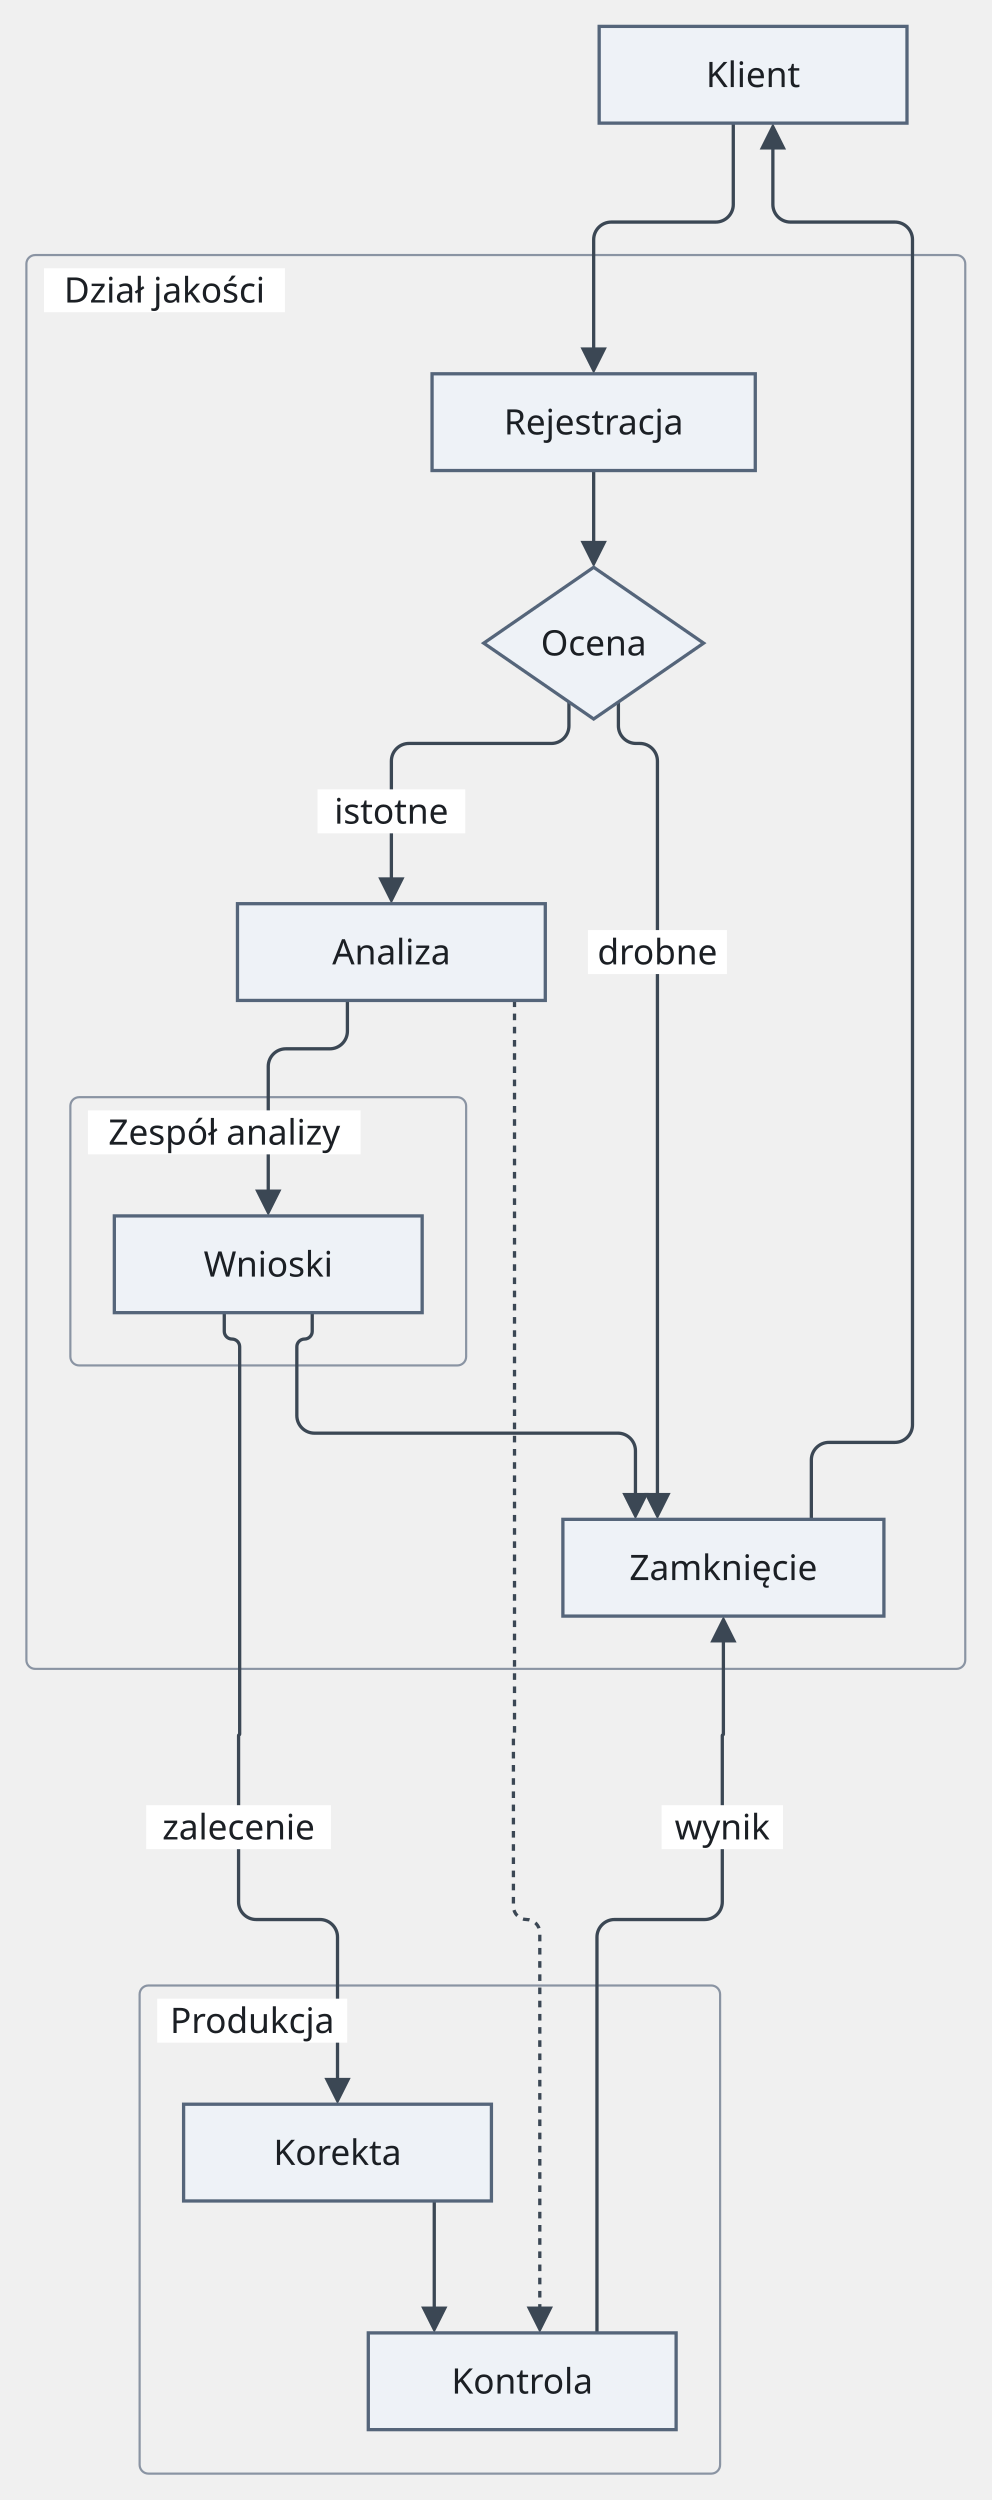
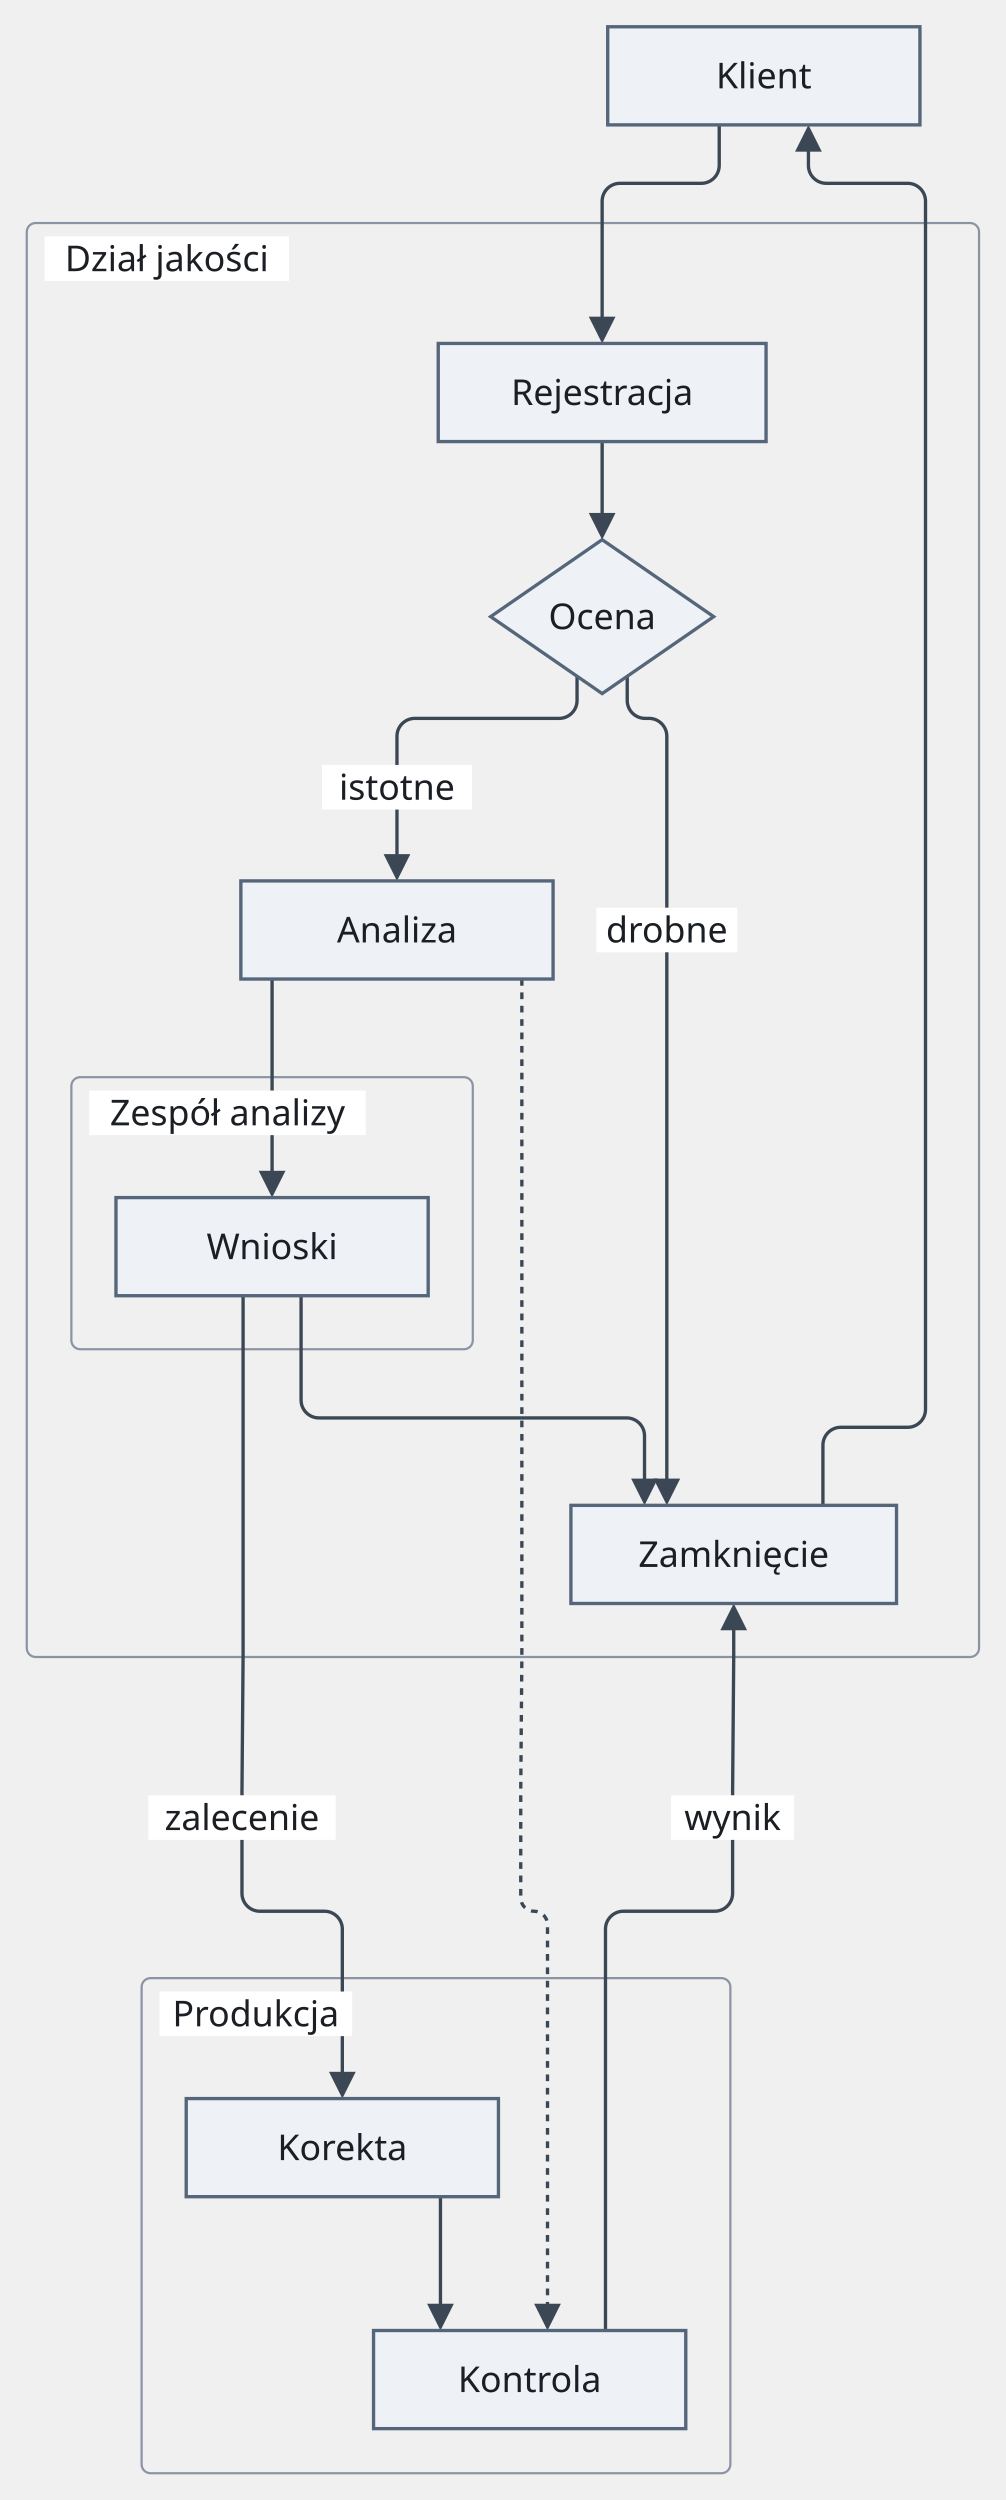
- <svg xmlns="http://www.w3.org/2000/svg" version="1.1" width="451" height="1137" viewBox="-11.5 -12 451 1137" role="img" font-family="Recursive, sans-serif" font-size="16">
-   <rect class="cluster" x="0.5" y="104" width="427" height="643" rx="4" fill="none" stroke="#8a94a3" stroke-width="1" />
-   <rect class="cluster" x="20.5" y="487" width="180" height="122" rx="4" fill="none" stroke="#8a94a3" stroke-width="1" />
-   <rect class="cluster" x="52" y="891" width="264" height="222" rx="4" fill="none" stroke="#8a94a3" stroke-width="1" />
-   <path class="edge" d="M258.5 202 L258.5 237.6" fill="none" stroke="#3b4754" stroke-width="1.5" />
-   <path class="edge" d="M247.25 307.24 L247.25 318.12 C247.25 322.52 243.65 326.12 239.25 326.12 L174.5 326.12 C170.1 326.12 166.5 329.72 166.5 334.12 L166.5 345 L166.5 369 L166.5 390.6" fill="none" stroke="#3b4754" stroke-width="1.5" />
-   <path class="edge" d="M269.75 307.24 L269.75 318.12 C269.75 322.52 273.35 326.12 277.75 326.12 L279.5 326.12 C283.9 326.12 287.5 329.72 287.5 334.12 L287.5 345 L287.5 369 L287.5 399 L287.5 443 L287.5 487 L287.5 609 L287.5 670.6" fill="none" stroke="#3b4754" stroke-width="1.5" />
-   <path class="edge" d="M146.5 443 L146.5 457 C146.5 461.4 142.9 465 138.5 465 L118.5 465 C114.1 465 110.5 468.6 110.5 473 L110.5 487 L110.5 517 L110.5 532.6" fill="none" stroke="#3b4754" stroke-width="1.5" />
-   <path class="edge" d="M130.5 585 L130.5 593.5 C130.5 595.42 128.93 597 127 597 L127 597 C125.08 597 123.5 598.58 123.5 600.5 L123.5 609 L123.5 631.8 C123.5 636.2 127.1 639.8 131.5 639.8 L269.5 639.8 C273.9 639.8 277.5 643.4 277.5 647.8 L277.5 670.6" fill="none" stroke="#3b4754" stroke-width="1.5" />
-   <path class="edge" d="M186 989 L186 1040.6" fill="none" stroke="#3b4754" stroke-width="1.5" />
-   <path class="edge" d="M322 44 L322 74 L322 81 C322 85.4 318.4 89 314 89 L266.5 89 C262.1 89 258.5 92.6 258.5 97 L258.5 104 L258.5 134 L258.5 149.6" fill="none" stroke="#3b4754" stroke-width="1.5" />
-   <path class="edge" d="M90.5 585 L90.5 593.5 C90.5 595.42 92.08 597 94 597 L94 597 C95.93 597 97.5 598.58 97.5 600.5 L97.5 609 L97.5 679 L97.5 723 L97.5 747 L97.5 776.75 C97.5 776.89 97.39 777 97.25 777 L97.25 777 C97.11 777 97 777.11 97 777.25 L97 807 L97 831 L97 853 C97 857.4 100.6 861 105 861 L134 861 C138.4 861 142 864.6 142 869 L142 891 L142 921 L142 936.6" fill="none" stroke="#3b4754" stroke-width="1.5" />
-   <path class="edge" d="M317.5 731.4 L317.5 747 L317.5 776.75 C317.5 776.89 317.39 777 317.25 777 L317.25 777 C317.11 777 317 777.11 317 777.25 L317 807 L317 831 L317 853 C317 857.4 313.4 861 309 861 L268 861 C263.6 861 260 864.6 260 869 L260 891 L260 921 L260 945 L260 989 L260 1049" fill="none" stroke="#3b4754" stroke-width="1.5" />
-   <path class="edge" d="M340 52.4 L340 74 L340 81 C340 85.4 343.6 89 348 89 L395.5 89 C399.9 89 403.5 92.6 403.5 97 L403.5 104 L403.5 134 L403.5 158 L403.5 202 L403.5 246 L403.5 315 L403.5 345 L403.5 369 L403.5 399 L403.5 443 L403.5 487 L403.5 609 L403.5 636 C403.5 640.4 399.9 644 395.5 644 L365.5 644 C361.1 644 357.5 647.6 357.5 652 L357.5 679" fill="none" stroke="#3b4754" stroke-width="1.5" />
-   <path class="edge" d="M222.5 443 L222.5 487 L222.5 609 L222.5 679 L222.5 723 L222.5 747 L222.5 776.75 C222.5 776.89 222.39 777 222.25 777 L222.25 777 C222.11 777 222 777.11 222 777.25 L222 807 L222 831 L222 855 C222 858.3 224.7 861 228 861 L228 861 C231.3 861 234 863.7 234 867 L234 891 L234 921 L234 945 L234 989 L234 1040.6" fill="none" stroke="#3b4754" stroke-width="1.5" stroke-dasharray="3 3" />
-   <rect class="cluster-title-background" x="8.5" y="110" width="109.6" height="20" fill="#ffffff" />
-   <rect class="cluster-title-background" x="28.5" y="493" width="124" height="20" fill="#ffffff" />
-   <rect class="edge-label-background" x="132.9" y="347" width="67.2" height="20" fill="#ffffff" />
-   <rect class="edge-label-background" x="255.9" y="411" width="63.2" height="20" fill="#ffffff" />
-   <rect class="cluster-title-background" x="60" y="897" width="86.4" height="20" fill="#ffffff" />
-   <rect class="edge-label-background" x="55" y="809" width="84" height="20" fill="#ffffff" />
-   <rect class="edge-label-background" x="289.4" y="809" width="55.2" height="20" fill="#ffffff" />
-   <polygon class="arrowhead" points="258.5,246 252.5,234 264.5,234" fill="#3b4754" />
-   <polygon class="arrowhead" points="166.5,399 160.5,387 172.5,387" fill="#3b4754" />
-   <polygon class="arrowhead" points="287.5,679 281.5,667 293.5,667" fill="#3b4754" />
-   <polygon class="arrowhead" points="110.5,541 104.5,529 116.5,529" fill="#3b4754" />
-   <polygon class="arrowhead" points="277.5,679 271.5,667 283.5,667" fill="#3b4754" />
-   <polygon class="arrowhead" points="186,1049 180,1037 192,1037" fill="#3b4754" />
-   <polygon class="arrowhead" points="258.5,158 252.5,146 264.5,146" fill="#3b4754" />
-   <polygon class="arrowhead" points="142,945 136,933 148,933" fill="#3b4754" />
-   <polygon class="arrowhead" points="317.5,723 323.5,735 311.5,735" fill="#3b4754" />
-   <polygon class="arrowhead" points="340,44 346,56 334,56" fill="#3b4754" />
-   <polygon class="arrowhead" points="234,1049 228,1037 240,1037" fill="#3b4754" />
+ <svg xmlns="http://www.w3.org/2000/svg" version="1.1" width="451" height="1121" viewBox="-11.5 -12 451 1121" role="img" font-family="Recursive, sans-serif" font-size="16">
+   <rect class="cluster" x="0.5" y="88" width="427" height="643" rx="4" fill="none" stroke="#8a94a3" stroke-width="1" />
+   <rect class="cluster" x="20.5" y="471" width="180" height="122" rx="4" fill="none" stroke="#8a94a3" stroke-width="1" />
+   <rect class="cluster" x="52" y="875" width="264" height="222" rx="4" fill="none" stroke="#8a94a3" stroke-width="1" />
+   <path class="edge" d="M258.5 186 L258.5 221.6" fill="none" stroke="#3b4754" stroke-width="1.5" />
+   <path class="edge" d="M247.25 291.24 L247.25 302.12 C247.25 306.52 243.65 310.12 239.25 310.12 L174.5 310.12 C170.1 310.12 166.5 313.72 166.5 318.12 L166.5 329 L166.5 353 L166.5 374.6" fill="none" stroke="#3b4754" stroke-width="1.5" />
+   <path class="edge" d="M269.75 291.24 L269.75 302.12 C269.75 306.52 273.35 310.12 277.75 310.12 L279.5 310.12 C283.9 310.12 287.5 313.72 287.5 318.12 L287.5 329 L287.5 353 L287.5 383 L287.5 427 L287.5 471 L287.5 593 L287.5 654.6" fill="none" stroke="#3b4754" stroke-width="1.5" />
+   <path class="edge" d="M110.5 427 L110.5 471 L110.5 501 L110.5 516.6" fill="none" stroke="#3b4754" stroke-width="1.5" />
+   <path class="edge" d="M123.5 569 L123.5 593 L123.5 615.8 C123.5 620.2 127.1 623.8 131.5 623.8 L269.5 623.8 C273.9 623.8 277.5 627.4 277.5 631.8 L277.5 654.6" fill="none" stroke="#3b4754" stroke-width="1.5" />
+   <path class="edge" d="M186 973 L186 1024.6" fill="none" stroke="#3b4754" stroke-width="1.5" />
+   <path class="edge" d="M311 44 L311 62.2 C311 66.6 307.4 70.2 303 70.2 L266.5 70.2 C262.1 70.2 258.5 73.8 258.5 78.2 L258.5 88 L258.5 118 L258.5 133.6" fill="none" stroke="#3b4754" stroke-width="1.5" />
+   <path class="edge" d="M97.5 569 L97.5 593 L97.5 663 L97.5 707 L97.5 731 L97 791 L97 815 L97 837 C97 841.4 100.6 845 105 845 L134 845 C138.4 845 142 848.6 142 853 L142 875 L142 905 L142 920.6" fill="none" stroke="#3b4754" stroke-width="1.5" />
+   <path class="edge" d="M317.5 715.4 L317.5 731 L317 791 L317 815 L317 837 C317 841.4 313.4 845 309 845 L268 845 C263.6 845 260 848.6 260 853 L260 875 L260 905 L260 929 L260 973 L260 1033" fill="none" stroke="#3b4754" stroke-width="1.5" />
+   <path class="edge" d="M351 52.4 L351 62.2 C351 66.6 354.6 70.2 359 70.2 L395.5 70.2 C399.9 70.2 403.5 73.8 403.5 78.2 L403.5 88 L403.5 118 L403.5 142 L403.5 186 L403.5 230 L403.5 299 L403.5 329 L403.5 353 L403.5 383 L403.5 427 L403.5 471 L403.5 593 L403.5 620 C403.5 624.4 399.9 628 395.5 628 L365.5 628 C361.1 628 357.5 631.6 357.5 636 L357.5 663" fill="none" stroke="#3b4754" stroke-width="1.5" />
+   <path class="edge" d="M222.5 427 L222.5 471 L222.5 593 L222.5 663 L222.5 707 L222.5 731 L222 791 L222 815 L222 839 C222 842.3 224.7 845 228 845 L228 845 C231.3 845 234 847.7 234 851 L234 875 L234 905 L234 929 L234 973 L234 1024.6" fill="none" stroke="#3b4754" stroke-width="1.5" stroke-dasharray="3 3" />
+   <rect class="cluster-title-background" x="8.5" y="94" width="109.6" height="20" fill="#ffffff" />
+   <rect class="cluster-title-background" x="28.5" y="477" width="124" height="20" fill="#ffffff" />
+   <rect class="edge-label-background" x="132.9" y="331" width="67.2" height="20" fill="#ffffff" />
+   <rect class="edge-label-background" x="255.9" y="395" width="63.2" height="20" fill="#ffffff" />
+   <rect class="cluster-title-background" x="60" y="881" width="86.4" height="20" fill="#ffffff" />
+   <rect class="edge-label-background" x="55" y="793" width="84" height="20" fill="#ffffff" />
+   <rect class="edge-label-background" x="289.4" y="793" width="55.2" height="20" fill="#ffffff" />
+   <polygon class="arrowhead" points="258.5,230 252.5,218 264.5,218" fill="#3b4754" />
+   <polygon class="arrowhead" points="166.5,383 160.5,371 172.5,371" fill="#3b4754" />
+   <polygon class="arrowhead" points="287.5,663 281.5,651 293.5,651" fill="#3b4754" />
+   <polygon class="arrowhead" points="110.5,525 104.5,513 116.5,513" fill="#3b4754" />
+   <polygon class="arrowhead" points="277.5,663 271.5,651 283.5,651" fill="#3b4754" />
+   <polygon class="arrowhead" points="186,1033 180,1021 192,1021" fill="#3b4754" />
+   <polygon class="arrowhead" points="258.5,142 252.5,130 264.5,130" fill="#3b4754" />
+   <polygon class="arrowhead" points="142,929 136,917 148,917" fill="#3b4754" />
+   <polygon class="arrowhead" points="317.5,707 323.5,719 311.5,719" fill="#3b4754" />
+   <polygon class="arrowhead" points="351,44 357,56 345,56" fill="#3b4754" />
+   <polygon class="arrowhead" points="234,1033 228,1021 240,1021" fill="#3b4754" />
  <rect class="node" x="261" y="0" width="140" height="44" fill="#eef2f7" stroke="#55657a" stroke-width="1.5" />
-   <rect class="node" x="185" y="158" width="147" height="44" fill="#eef2f7" stroke="#55657a" stroke-width="1.5" />
-   <polygon class="node" points="258.5,246 308.5,280.5 258.5,315 208.5,280.5" fill="#eef2f7" stroke="#55657a" stroke-width="1.5" />
-   <rect class="node" x="96.5" y="399" width="140" height="44" fill="#eef2f7" stroke="#55657a" stroke-width="1.5" />
-   <rect class="node" x="40.5" y="541" width="140" height="44" fill="#eef2f7" stroke="#55657a" stroke-width="1.5" />
-   <rect class="node" x="244.5" y="679" width="146" height="44" fill="#eef2f7" stroke="#55657a" stroke-width="1.5" />
-   <rect class="node" x="72" y="945" width="140" height="44" fill="#eef2f7" stroke="#55657a" stroke-width="1.5" />
-   <rect class="node" x="156" y="1049" width="140" height="44" fill="#eef2f7" stroke="#55657a" stroke-width="1.5" />
+   <rect class="node" x="185" y="142" width="147" height="44" fill="#eef2f7" stroke="#55657a" stroke-width="1.5" />
+   <polygon class="node" points="258.5,230 308.5,264.5 258.5,299 208.5,264.5" fill="#eef2f7" stroke="#55657a" stroke-width="1.5" />
+   <rect class="node" x="96.5" y="383" width="140" height="44" fill="#eef2f7" stroke="#55657a" stroke-width="1.5" />
+   <rect class="node" x="40.5" y="525" width="140" height="44" fill="#eef2f7" stroke="#55657a" stroke-width="1.5" />
+   <rect class="node" x="244.5" y="663" width="146" height="44" fill="#eef2f7" stroke="#55657a" stroke-width="1.5" />
+   <rect class="node" x="72" y="929" width="140" height="44" fill="#eef2f7" stroke="#55657a" stroke-width="1.5" />
+   <rect class="node" x="156" y="1033" width="140" height="44" fill="#eef2f7" stroke="#55657a" stroke-width="1.5" />
  <text class="node-label" x="331" y="27.6" text-anchor="middle" fill="#1b1f24">Klient</text>
-   <text class="cluster-title" x="63.3" y="125.6" text-anchor="middle" fill="#1b1f24">Dział jakości</text>
-   <text class="node-label" x="258.5" y="185.6" text-anchor="middle" fill="#1b1f24">Rejestracja</text>
-   <text class="node-label" x="258.5" y="286.1" text-anchor="middle" fill="#1b1f24">Ocena</text>
-   <text class="node-label" x="166.5" y="426.6" text-anchor="middle" fill="#1b1f24">Analiza</text>
-   <text class="cluster-title" x="90.5" y="508.6" text-anchor="middle" fill="#1b1f24">Zespół analizy</text>
-   <text class="node-label" x="110.5" y="568.6" text-anchor="middle" fill="#1b1f24">Wnioski</text>
-   <text class="node-label" x="317.5" y="706.6" text-anchor="middle" fill="#1b1f24">Zamknięcie</text>
-   <text class="edge-label" x="166.5" y="362.6" text-anchor="middle" fill="#1b1f24">istotne</text>
-   <text class="edge-label" x="287.5" y="426.6" text-anchor="middle" fill="#1b1f24">drobne</text>
-   <text class="cluster-title" x="103.2" y="912.6" text-anchor="middle" fill="#1b1f24">Produkcja</text>
-   <text class="node-label" x="142" y="972.6" text-anchor="middle" fill="#1b1f24">Korekta</text>
-   <text class="node-label" x="226" y="1076.6" text-anchor="middle" fill="#1b1f24">Kontrola</text>
-   <text class="edge-label" x="97" y="824.6" text-anchor="middle" fill="#1b1f24">zalecenie</text>
-   <text class="edge-label" x="317" y="824.6" text-anchor="middle" fill="#1b1f24">wynik</text>
+   <text class="cluster-title" x="63.3" y="109.6" text-anchor="middle" fill="#1b1f24">Dział jakości</text>
+   <text class="node-label" x="258.5" y="169.6" text-anchor="middle" fill="#1b1f24">Rejestracja</text>
+   <text class="node-label" x="258.5" y="270.1" text-anchor="middle" fill="#1b1f24">Ocena</text>
+   <text class="node-label" x="166.5" y="410.6" text-anchor="middle" fill="#1b1f24">Analiza</text>
+   <text class="cluster-title" x="90.5" y="492.6" text-anchor="middle" fill="#1b1f24">Zespół analizy</text>
+   <text class="node-label" x="110.5" y="552.6" text-anchor="middle" fill="#1b1f24">Wnioski</text>
+   <text class="node-label" x="317.5" y="690.6" text-anchor="middle" fill="#1b1f24">Zamknięcie</text>
+   <text class="edge-label" x="166.5" y="346.6" text-anchor="middle" fill="#1b1f24">istotne</text>
+   <text class="edge-label" x="287.5" y="410.6" text-anchor="middle" fill="#1b1f24">drobne</text>
+   <text class="cluster-title" x="103.2" y="896.6" text-anchor="middle" fill="#1b1f24">Produkcja</text>
+   <text class="node-label" x="142" y="956.6" text-anchor="middle" fill="#1b1f24">Korekta</text>
+   <text class="node-label" x="226" y="1060.6" text-anchor="middle" fill="#1b1f24">Kontrola</text>
+   <text class="edge-label" x="97" y="808.6" text-anchor="middle" fill="#1b1f24">zalecenie</text>
+   <text class="edge-label" x="317" y="808.6" text-anchor="middle" fill="#1b1f24">wynik</text>
</svg>
